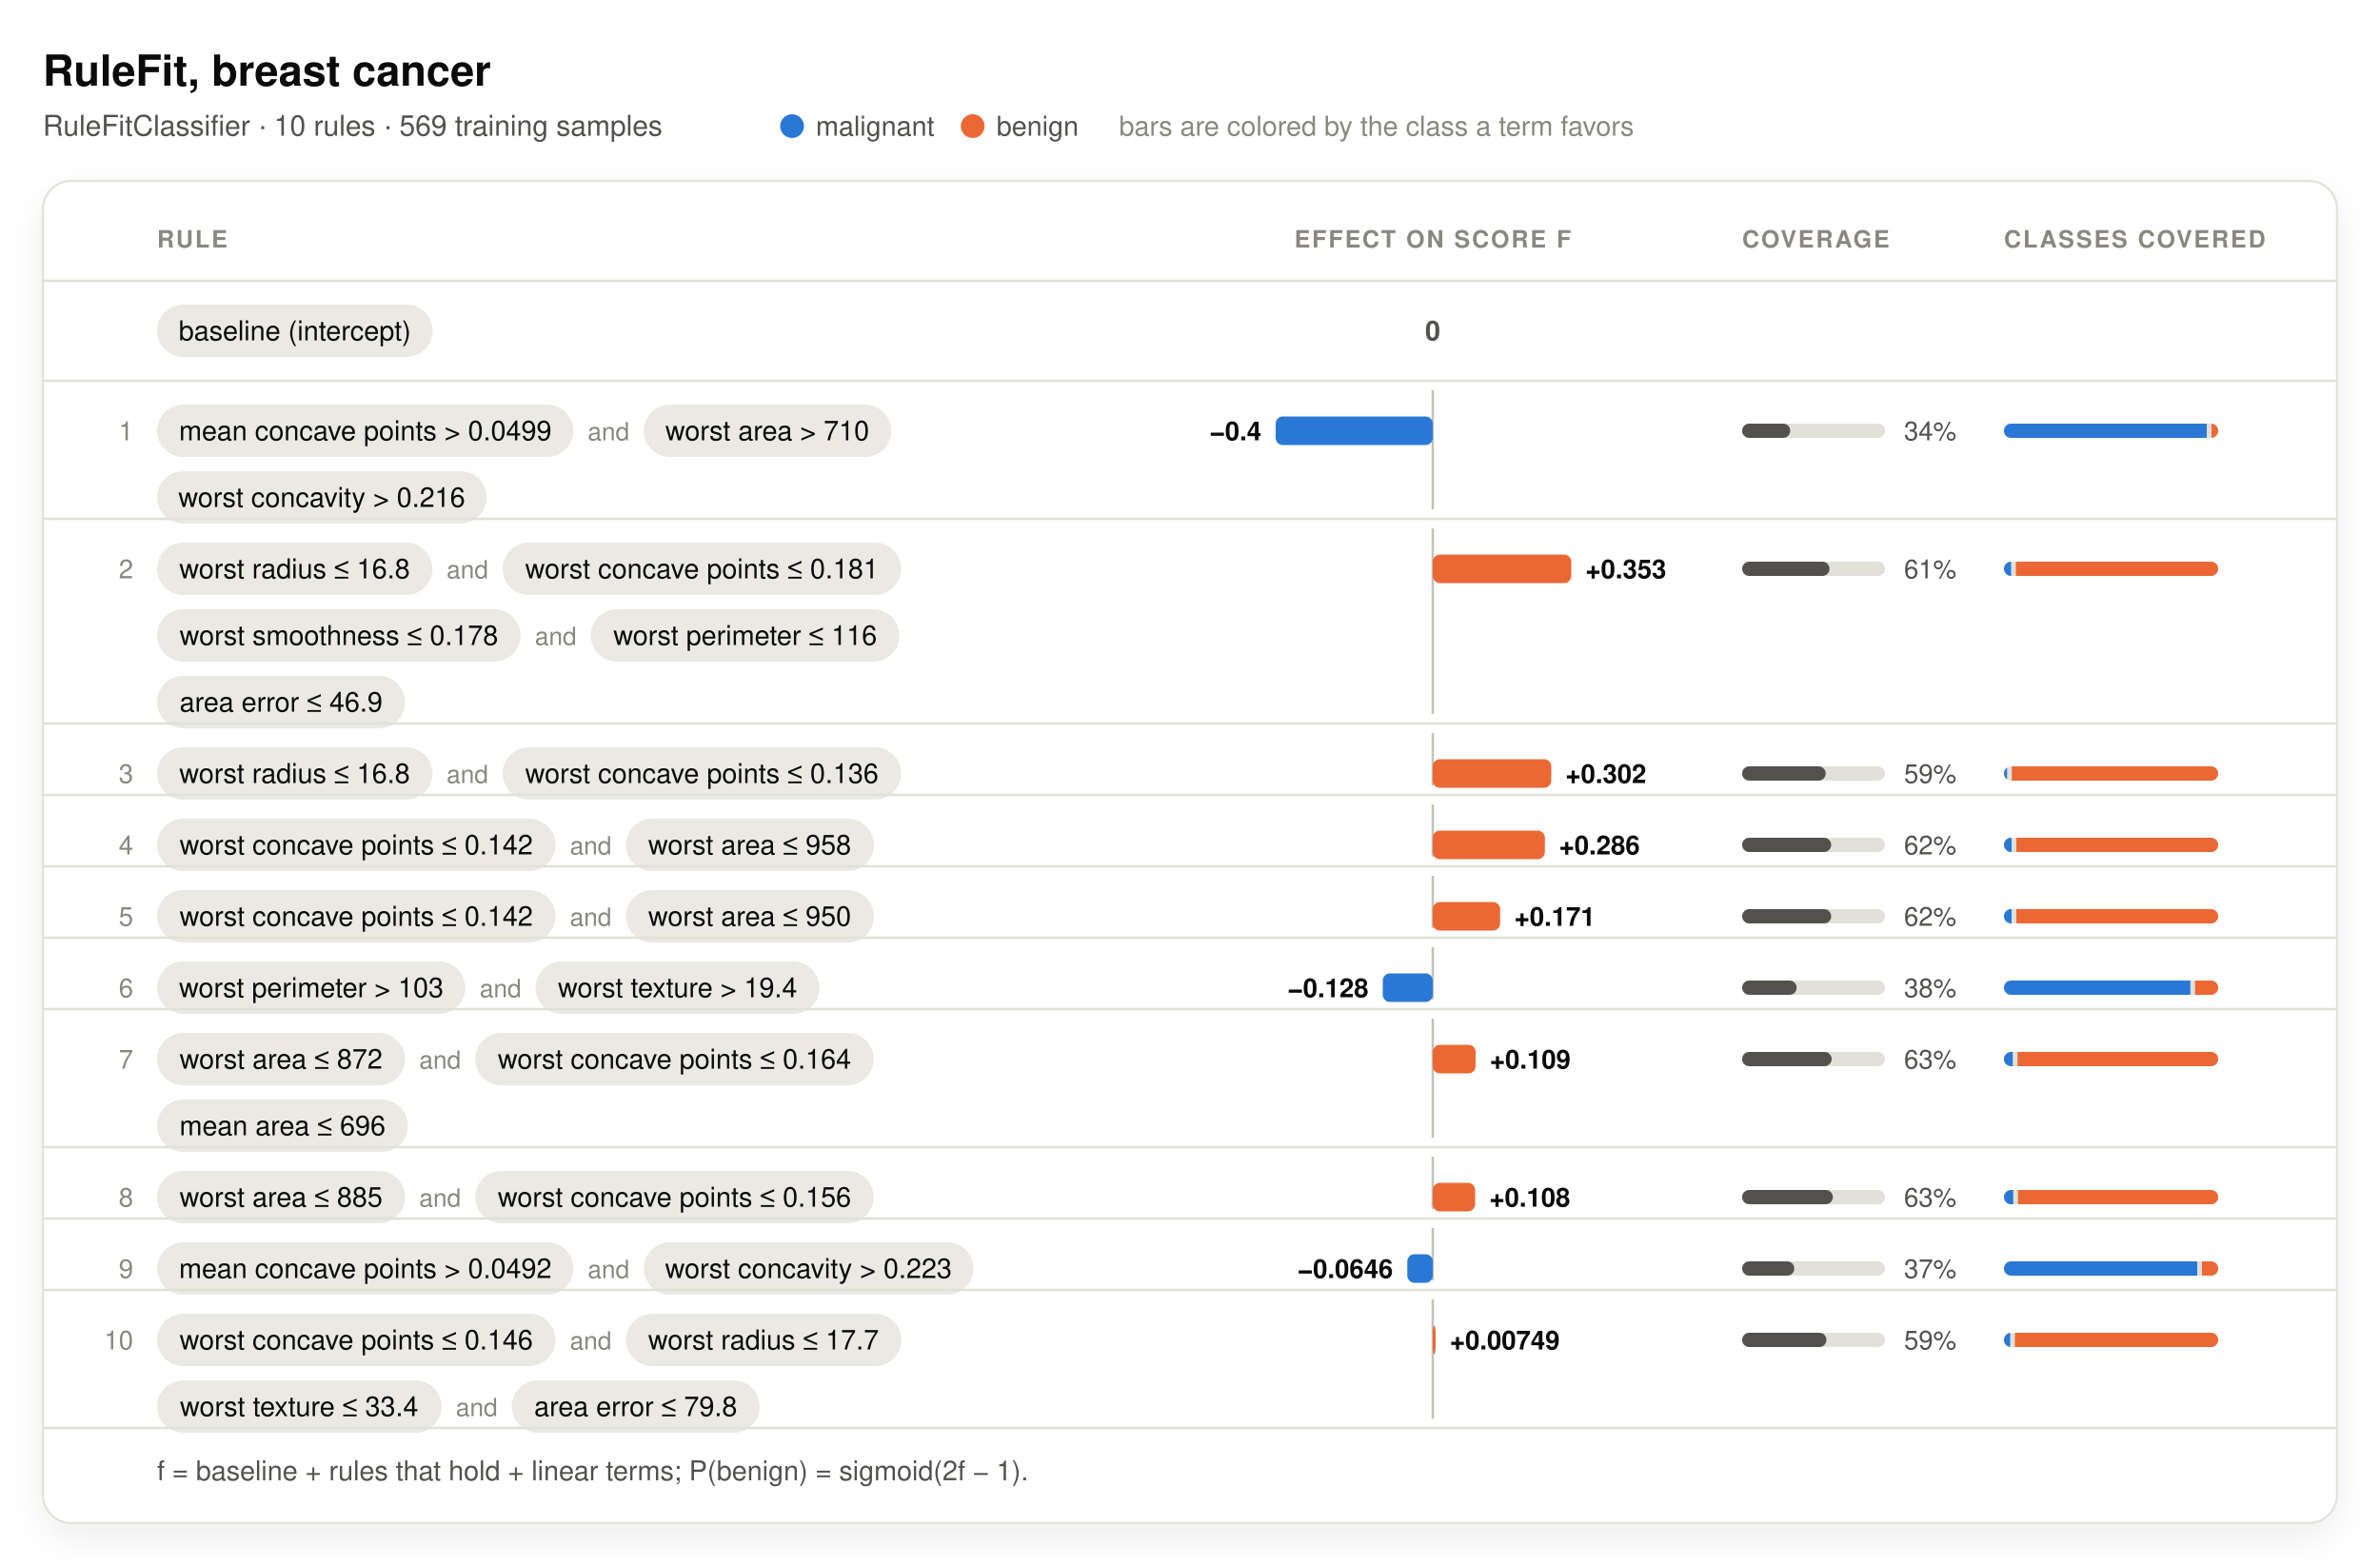
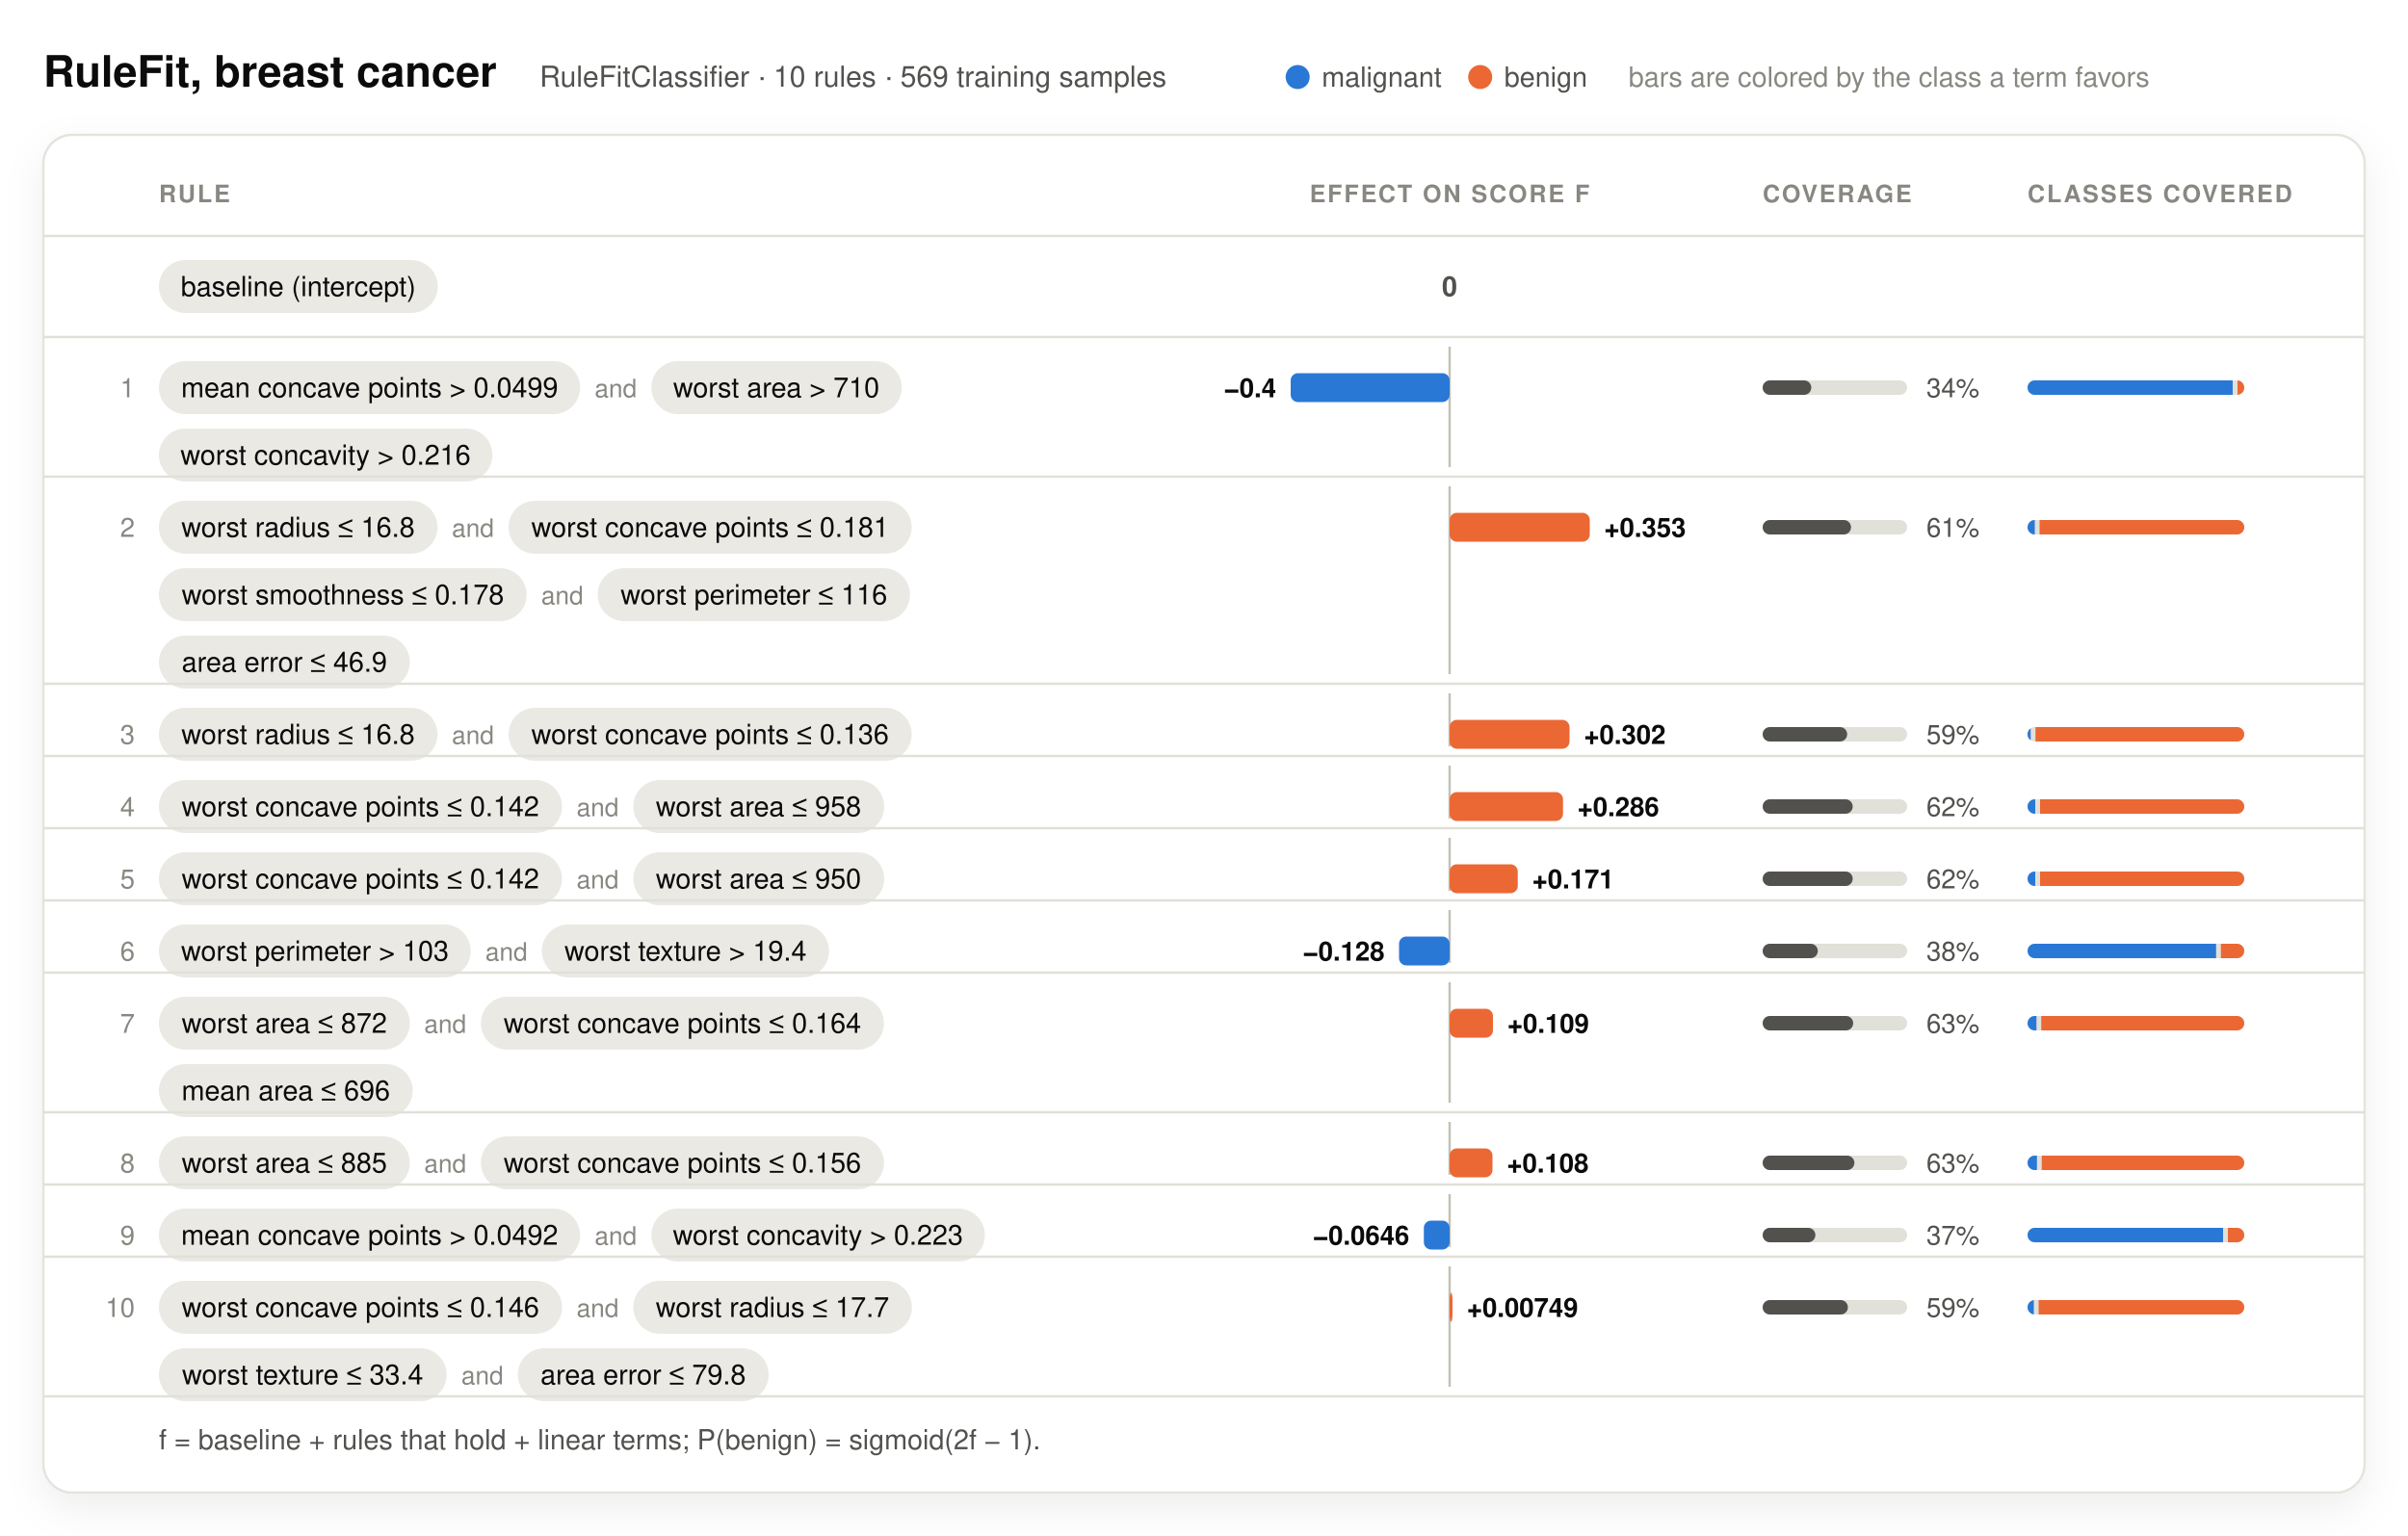
- <svg xmlns="http://www.w3.org/2000/svg" width="1000" height="658" viewBox="0 0 1000 658" role="img" aria-label="RuleFit, breast cancer" font-family="Helvetica, 'Helvetica Neue', Arial, 'Nimbus Sans', 'Liberation Sans', sans-serif">
+ <svg xmlns="http://www.w3.org/2000/svg" width="1000" height="638" viewBox="0 0 1000 638" role="img" aria-label="RuleFit, breast cancer" font-family="Helvetica, 'Helvetica Neue', Arial, 'Nimbus Sans', 'Liberation Sans', sans-serif">
  <defs>
    <filter id="dti53-sh" x="-20%" y="-20%" width="140%" height="160%">
      <feDropShadow dx="0" dy="1" stdDeviation="1" style="flood-color:#1a1a1a;flood-opacity:0.06" />
      <feDropShadow dx="0" dy="6" stdDeviation="8" style="flood-color:#1a1a1a;flood-opacity:0.07" />
    </filter>
  </defs>
  <rect width="100%" height="100%" style="fill:#ffffff" />
  <g transform="translate(18,18)">
    <text x="0" y="18" style="font-size:18px;font-weight:650;fill:#0b0b0b">RuleFit, breast cancer</text>
-     <text x="0" y="39" style="font-size:12px;font-weight:400;fill:#52514e">RuleFitClassifier  ·  10 rules  ·  569 training samples</text>
-     <circle cx="314.8" cy="35" r="5" style="fill:#2a78d6" />
-     <text x="324.8" y="39" style="font-size:11.5px;font-weight:400;fill:#52514e">malignant</text>
-     <circle cx="390.7" cy="35" r="5" style="fill:#eb6834" />
-     <text x="400.7" y="39" style="font-size:11.5px;font-weight:400;fill:#52514e">benign</text>
-     <text x="452.2" y="39" style="font-size:11.5px;font-weight:400;fill:#898781">bars are colored by the class a term favors</text>
+     <text x="206.1" y="18" style="font-size:12px;font-weight:400;fill:#52514e">RuleFitClassifier  ·  10 rules  ·  569 training samples</text>
+     <circle cx="520.9" cy="14" r="5" style="fill:#2a78d6" />
+     <text x="530.9" y="18" style="font-size:11.5px;font-weight:400;fill:#52514e">malignant</text>
+     <circle cx="596.7" cy="14" r="5" style="fill:#eb6834" />
+     <text x="606.7" y="18" style="font-size:11.5px;font-weight:400;fill:#52514e">benign</text>
+     <text x="658.3" y="18" style="font-size:11.5px;font-weight:400;fill:#898781">bars are colored by the class a term favors</text>
  </g>
-   <g transform="translate(18,76)">
+   <g transform="translate(18,56)">
    <rect x="0" y="0" width="964" height="564" rx="12" filter="url(#dti53-sh)" style="fill:#ffffff;stroke:#e4e3dd;stroke-width:1" />
    <text x="48" y="28" style="font-size:10px;font-weight:600;fill:#898781;letter-spacing:.08em">RULE</text>
    <text x="584" y="28" text-anchor="middle" style="font-size:10px;font-weight:600;fill:#898781;letter-spacing:.08em">EFFECT ON SCORE F</text>
    <text x="714" y="28" style="font-size:10px;font-weight:600;fill:#898781;letter-spacing:.08em">COVERAGE</text>
    <text x="824" y="28" style="font-size:10px;font-weight:600;fill:#898781;letter-spacing:.08em">CLASSES COVERED</text>
    <line x1="0" x2="964" y1="42" y2="42" style="stroke:#e1e0d9;stroke-width:1" />
    <g class="chip" data-c="0">
      <rect x="48" y="52" width="115.8" height="22" rx="11" style="fill:#e1e0d9;fill-opacity:0.7" />
      <text x="105.9" y="67" text-anchor="middle" style="font-size:11.5px;font-weight:500;fill:#0b0b0b;font-variant-numeric:tabular-nums">baseline (intercept)</text>
    </g>
    <text x="584" y="67" text-anchor="middle" style="font-size:11.5px;font-weight:600;fill:#52514e;font-variant-numeric:tabular-nums">0</text>
    <g class="term rule" data-t="0" data-rank="1" data-y="84" data-h="58" transform="translate(0,84)" style="transform:translate(0px,84px)">
      <rect class="rowbg" x="0" y="0" width="964" height="58" style="fill:#f6f6f3;fill-opacity:0" />
      <line x1="0" x2="964" y1="0" y2="0" style="stroke:#e1e0d9;stroke-width:1" />
      <circle class="tag on" cx="16" cy="21" r="4" style="fill:#0b0b0b;display:none" />
      <circle class="tag near" cx="16" cy="21" r="3.5" style="fill:none;stroke:#0b0b0b;stroke-width:1.5;display:none" />
      <text x="38" y="25" text-anchor="end" style="font-size:11px;font-weight:500;fill:#898781;font-variant-numeric:tabular-nums">1</text>
      <g class="chip" data-c="0">
        <rect x="48" y="10" width="174.9" height="22" rx="11" style="fill:#e1e0d9;fill-opacity:0.7" />
        <text x="135.5" y="25" text-anchor="middle" style="font-size:11.5px;font-weight:500;fill:#0b0b0b;font-variant-numeric:tabular-nums">mean concave points &gt; 0.0499</text>
      </g>
      <text x="237.7" y="25" text-anchor="middle" style="font-size:10.5px;font-weight:400;fill:#898781">and</text>
      <g class="chip" data-c="1">
        <rect x="252.5" y="10" width="104" height="22" rx="11" style="fill:#e1e0d9;fill-opacity:0.7" />
        <text x="304.4" y="25" text-anchor="middle" style="font-size:11.5px;font-weight:500;fill:#0b0b0b;font-variant-numeric:tabular-nums">worst area &gt; 710</text>
      </g>
      <g class="chip" data-c="2">
        <rect x="48" y="38" width="138.5" height="22" rx="11" style="fill:#e1e0d9;fill-opacity:0.7" />
        <text x="117.2" y="53" text-anchor="middle" style="font-size:11.5px;font-weight:500;fill:#0b0b0b;font-variant-numeric:tabular-nums">worst concavity &gt; 0.216</text>
      </g>
      <line x1="584" x2="584" y1="4" y2="54" style="stroke:#c3c2b7;stroke-width:1" />
      <rect x="518" y="15" width="66" height="12" rx="3" style="fill:#2a78d6" />
      <text x="512" y="25" text-anchor="end" style="font-size:11px;font-weight:600;fill:#0b0b0b;font-variant-numeric:tabular-nums">−0.4</text>
      <rect x="714" y="18" width="60" height="6" rx="3" style="fill:#e1e0d9" />
      <rect x="714" y="18" width="20.2" height="6" rx="3" style="fill:#52514e" />
      <text x="782" y="25" style="font-size:11px;font-weight:400;fill:#52514e;font-variant-numeric:tabular-nums">34%</text>
      <clipPath id="dti53-m0">
        <rect x="824" y="18" width="90" height="6" rx="3" />
      </clipPath>
      <g clip-path="url(#dti53-m0)">
        <rect x="824" y="18" width="90" height="6" style="fill:#e1e0d9" />
        <rect x="824" y="18" width="85.2" height="6" style="fill:#2a78d6" />
        <rect x="911.2" y="18" width="2.8" height="6" style="fill:#eb6834" />
      </g>
    </g>
    <g class="term rule" data-t="3" data-rank="2" data-y="142" data-h="86" transform="translate(0,142)" style="transform:translate(0px,142px)">
      <rect class="rowbg" x="0" y="0" width="964" height="86" style="fill:#f6f6f3;fill-opacity:0" />
      <line x1="0" x2="964" y1="0" y2="0" style="stroke:#e1e0d9;stroke-width:1" />
      <circle class="tag on" cx="16" cy="21" r="4" style="fill:#0b0b0b;display:none" />
      <circle class="tag near" cx="16" cy="21" r="3.5" style="fill:none;stroke:#0b0b0b;stroke-width:1.5;display:none" />
      <text x="38" y="25" text-anchor="end" style="font-size:11px;font-weight:500;fill:#898781;font-variant-numeric:tabular-nums">2</text>
      <g class="chip" data-c="0">
        <rect x="48" y="10" width="115.7" height="22" rx="11" style="fill:#e1e0d9;fill-opacity:0.7" />
        <text x="105.8" y="25" text-anchor="middle" style="font-size:11.5px;font-weight:500;fill:#0b0b0b;font-variant-numeric:tabular-nums">worst radius ≤ 16.8</text>
      </g>
      <text x="178.4" y="25" text-anchor="middle" style="font-size:10.5px;font-weight:400;fill:#898781">and</text>
      <g class="chip" data-c="1">
        <rect x="193.2" y="10" width="167.4" height="22" rx="11" style="fill:#e1e0d9;fill-opacity:0.7" />
        <text x="276.9" y="25" text-anchor="middle" style="font-size:11.5px;font-weight:500;fill:#0b0b0b;font-variant-numeric:tabular-nums">worst concave points ≤ 0.181</text>
      </g>
      <g class="chip" data-c="2">
        <rect x="48" y="38" width="152.7" height="22" rx="11" style="fill:#e1e0d9;fill-opacity:0.7" />
        <text x="124.4" y="53" text-anchor="middle" style="font-size:11.5px;font-weight:500;fill:#0b0b0b;font-variant-numeric:tabular-nums">worst smoothness ≤ 0.178</text>
      </g>
      <text x="215.5" y="53" text-anchor="middle" style="font-size:10.5px;font-weight:400;fill:#898781">and</text>
      <g class="chip" data-c="3">
        <rect x="230.2" y="38" width="129.7" height="22" rx="11" style="fill:#e1e0d9;fill-opacity:0.7" />
        <text x="295.1" y="53" text-anchor="middle" style="font-size:11.5px;font-weight:500;fill:#0b0b0b;font-variant-numeric:tabular-nums">worst perimeter ≤ 116</text>
      </g>
      <g class="chip" data-c="4">
        <rect x="48" y="66" width="104.2" height="22" rx="11" style="fill:#e1e0d9;fill-opacity:0.7" />
        <text x="100.1" y="81" text-anchor="middle" style="font-size:11.5px;font-weight:500;fill:#0b0b0b;font-variant-numeric:tabular-nums">area error ≤ 46.9</text>
      </g>
      <line x1="584" x2="584" y1="4" y2="82" style="stroke:#c3c2b7;stroke-width:1" />
      <rect x="584" y="15" width="58.2" height="12" rx="3" style="fill:#eb6834" />
      <text x="648.2" y="25" style="font-size:11px;font-weight:600;fill:#0b0b0b;font-variant-numeric:tabular-nums">+0.353</text>
      <rect x="714" y="18" width="60" height="6" rx="3" style="fill:#e1e0d9" />
      <rect x="714" y="18" width="36.7" height="6" rx="3" style="fill:#52514e" />
      <text x="782" y="25" style="font-size:11px;font-weight:400;fill:#52514e;font-variant-numeric:tabular-nums">61%</text>
      <clipPath id="dti53-m3">
        <rect x="824" y="18" width="90" height="6" rx="3" />
      </clipPath>
      <g clip-path="url(#dti53-m3)">
        <rect x="824" y="18" width="90" height="6" style="fill:#e1e0d9" />
        <rect x="824" y="18" width="3" height="6" style="fill:#2a78d6" />
        <rect x="829" y="18" width="85" height="6" style="fill:#eb6834" />
      </g>
    </g>
    <g class="term rule" data-t="5" data-rank="3" data-y="228" data-h="30" transform="translate(0,228)" style="transform:translate(0px,228px)">
      <rect class="rowbg" x="0" y="0" width="964" height="30" style="fill:#f6f6f3;fill-opacity:0" />
      <line x1="0" x2="964" y1="0" y2="0" style="stroke:#e1e0d9;stroke-width:1" />
      <circle class="tag on" cx="16" cy="21" r="4" style="fill:#0b0b0b;display:none" />
      <circle class="tag near" cx="16" cy="21" r="3.5" style="fill:none;stroke:#0b0b0b;stroke-width:1.5;display:none" />
      <text x="38" y="25" text-anchor="end" style="font-size:11px;font-weight:500;fill:#898781;font-variant-numeric:tabular-nums">3</text>
      <g class="chip" data-c="0">
        <rect x="48" y="10" width="115.7" height="22" rx="11" style="fill:#e1e0d9;fill-opacity:0.7" />
        <text x="105.8" y="25" text-anchor="middle" style="font-size:11.5px;font-weight:500;fill:#0b0b0b;font-variant-numeric:tabular-nums">worst radius ≤ 16.8</text>
      </g>
      <text x="178.4" y="25" text-anchor="middle" style="font-size:10.5px;font-weight:400;fill:#898781">and</text>
      <g class="chip" data-c="1">
        <rect x="193.2" y="10" width="167.4" height="22" rx="11" style="fill:#e1e0d9;fill-opacity:0.7" />
        <text x="276.9" y="25" text-anchor="middle" style="font-size:11.5px;font-weight:500;fill:#0b0b0b;font-variant-numeric:tabular-nums">worst concave points ≤ 0.136</text>
      </g>
      <line x1="584" x2="584" y1="4" y2="26" style="stroke:#c3c2b7;stroke-width:1" />
      <rect x="584" y="15" width="49.8" height="12" rx="3" style="fill:#eb6834" />
      <text x="639.8" y="25" style="font-size:11px;font-weight:600;fill:#0b0b0b;font-variant-numeric:tabular-nums">+0.302</text>
      <rect x="714" y="18" width="60" height="6" rx="3" style="fill:#e1e0d9" />
      <rect x="714" y="18" width="35.1" height="6" rx="3" style="fill:#52514e" />
      <text x="782" y="25" style="font-size:11px;font-weight:400;fill:#52514e;font-variant-numeric:tabular-nums">59%</text>
      <clipPath id="dti53-m5">
        <rect x="824" y="18" width="90" height="6" rx="3" />
      </clipPath>
      <g clip-path="url(#dti53-m5)">
        <rect x="824" y="18" width="90" height="6" style="fill:#e1e0d9" />
        <rect x="824" y="18" width="1.3" height="6" style="fill:#2a78d6" />
        <rect x="827.3" y="18" width="86.7" height="6" style="fill:#eb6834" />
      </g>
    </g>
    <g class="term rule" data-t="7" data-rank="4" data-y="258" data-h="30" transform="translate(0,258)" style="transform:translate(0px,258px)">
      <rect class="rowbg" x="0" y="0" width="964" height="30" style="fill:#f6f6f3;fill-opacity:0" />
      <line x1="0" x2="964" y1="0" y2="0" style="stroke:#e1e0d9;stroke-width:1" />
      <circle class="tag on" cx="16" cy="21" r="4" style="fill:#0b0b0b;display:none" />
      <circle class="tag near" cx="16" cy="21" r="3.5" style="fill:none;stroke:#0b0b0b;stroke-width:1.5;display:none" />
      <text x="38" y="25" text-anchor="end" style="font-size:11px;font-weight:500;fill:#898781;font-variant-numeric:tabular-nums">4</text>
      <g class="chip" data-c="0">
        <rect x="48" y="10" width="167.4" height="22" rx="11" style="fill:#e1e0d9;fill-opacity:0.7" />
        <text x="131.7" y="25" text-anchor="middle" style="font-size:11.5px;font-weight:500;fill:#0b0b0b;font-variant-numeric:tabular-nums">worst concave points ≤ 0.142</text>
      </g>
      <text x="230.2" y="25" text-anchor="middle" style="font-size:10.5px;font-weight:400;fill:#898781">and</text>
      <g class="chip" data-c="1">
        <rect x="245" y="10" width="104.2" height="22" rx="11" style="fill:#e1e0d9;fill-opacity:0.7" />
        <text x="297" y="25" text-anchor="middle" style="font-size:11.5px;font-weight:500;fill:#0b0b0b;font-variant-numeric:tabular-nums">worst area ≤ 958</text>
      </g>
      <line x1="584" x2="584" y1="4" y2="26" style="stroke:#c3c2b7;stroke-width:1" />
      <rect x="584" y="15" width="47.1" height="12" rx="3" style="fill:#eb6834" />
      <text x="637.1" y="25" style="font-size:11px;font-weight:600;fill:#0b0b0b;font-variant-numeric:tabular-nums">+0.286</text>
      <rect x="714" y="18" width="60" height="6" rx="3" style="fill:#e1e0d9" />
      <rect x="714" y="18" width="37.4" height="6" rx="3" style="fill:#52514e" />
      <text x="782" y="25" style="font-size:11px;font-weight:400;fill:#52514e;font-variant-numeric:tabular-nums">62%</text>
      <clipPath id="dti53-m7">
        <rect x="824" y="18" width="90" height="6" rx="3" />
      </clipPath>
      <g clip-path="url(#dti53-m7)">
        <rect x="824" y="18" width="90" height="6" style="fill:#e1e0d9" />
        <rect x="824" y="18" width="3.2" height="6" style="fill:#2a78d6" />
        <rect x="829.2" y="18" width="84.8" height="6" style="fill:#eb6834" />
      </g>
    </g>
    <g class="term rule" data-t="4" data-rank="5" data-y="288" data-h="30" transform="translate(0,288)" style="transform:translate(0px,288px)">
      <rect class="rowbg" x="0" y="0" width="964" height="30" style="fill:#f6f6f3;fill-opacity:0" />
      <line x1="0" x2="964" y1="0" y2="0" style="stroke:#e1e0d9;stroke-width:1" />
      <circle class="tag on" cx="16" cy="21" r="4" style="fill:#0b0b0b;display:none" />
      <circle class="tag near" cx="16" cy="21" r="3.5" style="fill:none;stroke:#0b0b0b;stroke-width:1.5;display:none" />
      <text x="38" y="25" text-anchor="end" style="font-size:11px;font-weight:500;fill:#898781;font-variant-numeric:tabular-nums">5</text>
      <g class="chip" data-c="0">
        <rect x="48" y="10" width="167.4" height="22" rx="11" style="fill:#e1e0d9;fill-opacity:0.7" />
        <text x="131.7" y="25" text-anchor="middle" style="font-size:11.5px;font-weight:500;fill:#0b0b0b;font-variant-numeric:tabular-nums">worst concave points ≤ 0.142</text>
      </g>
      <text x="230.2" y="25" text-anchor="middle" style="font-size:10.5px;font-weight:400;fill:#898781">and</text>
      <g class="chip" data-c="1">
        <rect x="245" y="10" width="104.2" height="22" rx="11" style="fill:#e1e0d9;fill-opacity:0.7" />
        <text x="297" y="25" text-anchor="middle" style="font-size:11.5px;font-weight:500;fill:#0b0b0b;font-variant-numeric:tabular-nums">worst area ≤ 950</text>
      </g>
      <line x1="584" x2="584" y1="4" y2="26" style="stroke:#c3c2b7;stroke-width:1" />
      <rect x="584" y="15" width="28.3" height="12" rx="3" style="fill:#eb6834" />
      <text x="618.3" y="25" style="font-size:11px;font-weight:600;fill:#0b0b0b;font-variant-numeric:tabular-nums">+0.171</text>
      <rect x="714" y="18" width="60" height="6" rx="3" style="fill:#e1e0d9" />
      <rect x="714" y="18" width="37.4" height="6" rx="3" style="fill:#52514e" />
      <text x="782" y="25" style="font-size:11px;font-weight:400;fill:#52514e;font-variant-numeric:tabular-nums">62%</text>
      <clipPath id="dti53-m4">
        <rect x="824" y="18" width="90" height="6" rx="3" />
      </clipPath>
      <g clip-path="url(#dti53-m4)">
        <rect x="824" y="18" width="90" height="6" style="fill:#e1e0d9" />
        <rect x="824" y="18" width="3.2" height="6" style="fill:#2a78d6" />
        <rect x="829.2" y="18" width="84.8" height="6" style="fill:#eb6834" />
      </g>
    </g>
    <g class="term rule" data-t="1" data-rank="6" data-y="318" data-h="30" transform="translate(0,318)" style="transform:translate(0px,318px)">
      <rect class="rowbg" x="0" y="0" width="964" height="30" style="fill:#f6f6f3;fill-opacity:0" />
      <line x1="0" x2="964" y1="0" y2="0" style="stroke:#e1e0d9;stroke-width:1" />
      <circle class="tag on" cx="16" cy="21" r="4" style="fill:#0b0b0b;display:none" />
      <circle class="tag near" cx="16" cy="21" r="3.5" style="fill:none;stroke:#0b0b0b;stroke-width:1.5;display:none" />
      <text x="38" y="25" text-anchor="end" style="font-size:11px;font-weight:500;fill:#898781;font-variant-numeric:tabular-nums">6</text>
      <g class="chip" data-c="0">
        <rect x="48" y="10" width="129.5" height="22" rx="11" style="fill:#e1e0d9;fill-opacity:0.7" />
        <text x="112.8" y="25" text-anchor="middle" style="font-size:11.5px;font-weight:500;fill:#0b0b0b;font-variant-numeric:tabular-nums">worst perimeter &gt; 103</text>
      </g>
      <text x="192.3" y="25" text-anchor="middle" style="font-size:10.5px;font-weight:400;fill:#898781">and</text>
      <g class="chip" data-c="1">
        <rect x="207" y="10" width="119.3" height="22" rx="11" style="fill:#e1e0d9;fill-opacity:0.7" />
        <text x="266.7" y="25" text-anchor="middle" style="font-size:11.5px;font-weight:500;fill:#0b0b0b;font-variant-numeric:tabular-nums">worst texture &gt; 19.4</text>
      </g>
      <line x1="584" x2="584" y1="4" y2="26" style="stroke:#c3c2b7;stroke-width:1" />
      <rect x="563" y="15" width="21" height="12" rx="3" style="fill:#2a78d6" />
      <text x="557" y="25" text-anchor="end" style="font-size:11px;font-weight:600;fill:#0b0b0b;font-variant-numeric:tabular-nums">−0.128</text>
      <rect x="714" y="18" width="60" height="6" rx="3" style="fill:#e1e0d9" />
      <rect x="714" y="18" width="22.9" height="6" rx="3" style="fill:#52514e" />
      <text x="782" y="25" style="font-size:11px;font-weight:400;fill:#52514e;font-variant-numeric:tabular-nums">38%</text>
      <clipPath id="dti53-m1">
        <rect x="824" y="18" width="90" height="6" rx="3" />
      </clipPath>
      <g clip-path="url(#dti53-m1)">
        <rect x="824" y="18" width="90" height="6" style="fill:#e1e0d9" />
        <rect x="824" y="18" width="78.3" height="6" style="fill:#2a78d6" />
        <rect x="904.3" y="18" width="9.7" height="6" style="fill:#eb6834" />
      </g>
    </g>
    <g class="term rule" data-t="6" data-rank="7" data-y="348" data-h="58" transform="translate(0,348)" style="transform:translate(0px,348px)">
      <rect class="rowbg" x="0" y="0" width="964" height="58" style="fill:#f6f6f3;fill-opacity:0" />
      <line x1="0" x2="964" y1="0" y2="0" style="stroke:#e1e0d9;stroke-width:1" />
      <circle class="tag on" cx="16" cy="21" r="4" style="fill:#0b0b0b;display:none" />
      <circle class="tag near" cx="16" cy="21" r="3.5" style="fill:none;stroke:#0b0b0b;stroke-width:1.5;display:none" />
      <text x="38" y="25" text-anchor="end" style="font-size:11px;font-weight:500;fill:#898781;font-variant-numeric:tabular-nums">7</text>
      <g class="chip" data-c="0">
        <rect x="48" y="10" width="104.2" height="22" rx="11" style="fill:#e1e0d9;fill-opacity:0.7" />
        <text x="100.1" y="25" text-anchor="middle" style="font-size:11.5px;font-weight:500;fill:#0b0b0b;font-variant-numeric:tabular-nums">worst area ≤ 872</text>
      </g>
      <text x="166.9" y="25" text-anchor="middle" style="font-size:10.5px;font-weight:400;fill:#898781">and</text>
      <g class="chip" data-c="1">
        <rect x="181.7" y="10" width="167.4" height="22" rx="11" style="fill:#e1e0d9;fill-opacity:0.7" />
        <text x="265.4" y="25" text-anchor="middle" style="font-size:11.5px;font-weight:500;fill:#0b0b0b;font-variant-numeric:tabular-nums">worst concave points ≤ 0.164</text>
      </g>
      <g class="chip" data-c="2">
        <rect x="48" y="38" width="105.4" height="22" rx="11" style="fill:#e1e0d9;fill-opacity:0.7" />
        <text x="100.7" y="53" text-anchor="middle" style="font-size:11.5px;font-weight:500;fill:#0b0b0b;font-variant-numeric:tabular-nums">mean area ≤ 696</text>
      </g>
      <line x1="584" x2="584" y1="4" y2="54" style="stroke:#c3c2b7;stroke-width:1" />
      <rect x="584" y="15" width="18" height="12" rx="3" style="fill:#eb6834" />
      <text x="608" y="25" style="font-size:11px;font-weight:600;fill:#0b0b0b;font-variant-numeric:tabular-nums">+0.109</text>
      <rect x="714" y="18" width="60" height="6" rx="3" style="fill:#e1e0d9" />
      <rect x="714" y="18" width="37.6" height="6" rx="3" style="fill:#52514e" />
      <text x="782" y="25" style="font-size:11px;font-weight:400;fill:#52514e;font-variant-numeric:tabular-nums">63%</text>
      <clipPath id="dti53-m6">
        <rect x="824" y="18" width="90" height="6" rx="3" />
      </clipPath>
      <g clip-path="url(#dti53-m6)">
        <rect x="824" y="18" width="90" height="6" style="fill:#e1e0d9" />
        <rect x="824" y="18" width="3.7" height="6" style="fill:#2a78d6" />
        <rect x="829.7" y="18" width="84.3" height="6" style="fill:#eb6834" />
      </g>
    </g>
    <g class="term rule" data-t="8" data-rank="8" data-y="406" data-h="30" transform="translate(0,406)" style="transform:translate(0px,406px)">
      <rect class="rowbg" x="0" y="0" width="964" height="30" style="fill:#f6f6f3;fill-opacity:0" />
      <line x1="0" x2="964" y1="0" y2="0" style="stroke:#e1e0d9;stroke-width:1" />
      <circle class="tag on" cx="16" cy="21" r="4" style="fill:#0b0b0b;display:none" />
      <circle class="tag near" cx="16" cy="21" r="3.5" style="fill:none;stroke:#0b0b0b;stroke-width:1.5;display:none" />
      <text x="38" y="25" text-anchor="end" style="font-size:11px;font-weight:500;fill:#898781;font-variant-numeric:tabular-nums">8</text>
      <g class="chip" data-c="0">
        <rect x="48" y="10" width="104.2" height="22" rx="11" style="fill:#e1e0d9;fill-opacity:0.7" />
        <text x="100.1" y="25" text-anchor="middle" style="font-size:11.5px;font-weight:500;fill:#0b0b0b;font-variant-numeric:tabular-nums">worst area ≤ 885</text>
      </g>
      <text x="166.9" y="25" text-anchor="middle" style="font-size:10.5px;font-weight:400;fill:#898781">and</text>
      <g class="chip" data-c="1">
        <rect x="181.7" y="10" width="167.4" height="22" rx="11" style="fill:#e1e0d9;fill-opacity:0.7" />
        <text x="265.4" y="25" text-anchor="middle" style="font-size:11.5px;font-weight:500;fill:#0b0b0b;font-variant-numeric:tabular-nums">worst concave points ≤ 0.156</text>
      </g>
      <line x1="584" x2="584" y1="4" y2="26" style="stroke:#c3c2b7;stroke-width:1" />
      <rect x="584" y="15" width="17.8" height="12" rx="3" style="fill:#eb6834" />
      <text x="607.8" y="25" style="font-size:11px;font-weight:600;fill:#0b0b0b;font-variant-numeric:tabular-nums">+0.108</text>
      <rect x="714" y="18" width="60" height="6" rx="3" style="fill:#e1e0d9" />
      <rect x="714" y="18" width="38.1" height="6" rx="3" style="fill:#52514e" />
      <text x="782" y="25" style="font-size:11px;font-weight:400;fill:#52514e;font-variant-numeric:tabular-nums">63%</text>
      <clipPath id="dti53-m8">
        <rect x="824" y="18" width="90" height="6" rx="3" />
      </clipPath>
      <g clip-path="url(#dti53-m8)">
        <rect x="824" y="18" width="90" height="6" style="fill:#e1e0d9" />
        <rect x="824" y="18" width="3.9" height="6" style="fill:#2a78d6" />
        <rect x="829.9" y="18" width="84.1" height="6" style="fill:#eb6834" />
      </g>
    </g>
    <g class="term rule" data-t="2" data-rank="9" data-y="436" data-h="30" transform="translate(0,436)" style="transform:translate(0px,436px)">
      <rect class="rowbg" x="0" y="0" width="964" height="30" style="fill:#f6f6f3;fill-opacity:0" />
      <line x1="0" x2="964" y1="0" y2="0" style="stroke:#e1e0d9;stroke-width:1" />
      <circle class="tag on" cx="16" cy="21" r="4" style="fill:#0b0b0b;display:none" />
      <circle class="tag near" cx="16" cy="21" r="3.5" style="fill:none;stroke:#0b0b0b;stroke-width:1.5;display:none" />
      <text x="38" y="25" text-anchor="end" style="font-size:11px;font-weight:500;fill:#898781;font-variant-numeric:tabular-nums">9</text>
      <g class="chip" data-c="0">
        <rect x="48" y="10" width="174.9" height="22" rx="11" style="fill:#e1e0d9;fill-opacity:0.7" />
        <text x="135.5" y="25" text-anchor="middle" style="font-size:11.5px;font-weight:500;fill:#0b0b0b;font-variant-numeric:tabular-nums">mean concave points &gt; 0.0492</text>
      </g>
      <text x="237.7" y="25" text-anchor="middle" style="font-size:10.5px;font-weight:400;fill:#898781">and</text>
      <g class="chip" data-c="1">
        <rect x="252.5" y="10" width="138.5" height="22" rx="11" style="fill:#e1e0d9;fill-opacity:0.7" />
        <text x="321.7" y="25" text-anchor="middle" style="font-size:11.5px;font-weight:500;fill:#0b0b0b;font-variant-numeric:tabular-nums">worst concavity &gt; 0.223</text>
      </g>
      <line x1="584" x2="584" y1="4" y2="26" style="stroke:#c3c2b7;stroke-width:1" />
      <rect x="573.3" y="15" width="10.7" height="12" rx="3" style="fill:#2a78d6" />
      <text x="567.3" y="25" text-anchor="end" style="font-size:11px;font-weight:600;fill:#0b0b0b;font-variant-numeric:tabular-nums">−0.0646</text>
      <rect x="714" y="18" width="60" height="6" rx="3" style="fill:#e1e0d9" />
      <rect x="714" y="18" width="21.9" height="6" rx="3" style="fill:#52514e" />
      <text x="782" y="25" style="font-size:11px;font-weight:400;fill:#52514e;font-variant-numeric:tabular-nums">37%</text>
      <clipPath id="dti53-m2">
        <rect x="824" y="18" width="90" height="6" rx="3" />
      </clipPath>
      <g clip-path="url(#dti53-m2)">
        <rect x="824" y="18" width="90" height="6" style="fill:#e1e0d9" />
        <rect x="824" y="18" width="81.2" height="6" style="fill:#2a78d6" />
        <rect x="907.2" y="18" width="6.8" height="6" style="fill:#eb6834" />
      </g>
    </g>
    <g class="term rule" data-t="9" data-rank="10" data-y="466" data-h="58" transform="translate(0,466)" style="transform:translate(0px,466px)">
      <rect class="rowbg" x="0" y="0" width="964" height="58" style="fill:#f6f6f3;fill-opacity:0" />
      <line x1="0" x2="964" y1="0" y2="0" style="stroke:#e1e0d9;stroke-width:1" />
      <circle class="tag on" cx="16" cy="21" r="4" style="fill:#0b0b0b;display:none" />
      <circle class="tag near" cx="16" cy="21" r="3.5" style="fill:none;stroke:#0b0b0b;stroke-width:1.5;display:none" />
      <text x="38" y="25" text-anchor="end" style="font-size:11px;font-weight:500;fill:#898781;font-variant-numeric:tabular-nums">10</text>
      <g class="chip" data-c="0">
        <rect x="48" y="10" width="167.4" height="22" rx="11" style="fill:#e1e0d9;fill-opacity:0.7" />
        <text x="131.7" y="25" text-anchor="middle" style="font-size:11.5px;font-weight:500;fill:#0b0b0b;font-variant-numeric:tabular-nums">worst concave points ≤ 0.146</text>
      </g>
      <text x="230.2" y="25" text-anchor="middle" style="font-size:10.5px;font-weight:400;fill:#898781">and</text>
      <g class="chip" data-c="1">
        <rect x="245" y="10" width="115.7" height="22" rx="11" style="fill:#e1e0d9;fill-opacity:0.7" />
        <text x="302.8" y="25" text-anchor="middle" style="font-size:11.5px;font-weight:500;fill:#0b0b0b;font-variant-numeric:tabular-nums">worst radius ≤ 17.7</text>
      </g>
      <g class="chip" data-c="2">
        <rect x="48" y="38" width="119.5" height="22" rx="11" style="fill:#e1e0d9;fill-opacity:0.7" />
        <text x="107.7" y="53" text-anchor="middle" style="font-size:11.5px;font-weight:500;fill:#0b0b0b;font-variant-numeric:tabular-nums">worst texture ≤ 33.4</text>
      </g>
      <text x="182.3" y="53" text-anchor="middle" style="font-size:10.5px;font-weight:400;fill:#898781">and</text>
      <g class="chip" data-c="3">
        <rect x="197" y="38" width="104.2" height="22" rx="11" style="fill:#e1e0d9;fill-opacity:0.7" />
        <text x="249.1" y="53" text-anchor="middle" style="font-size:11.5px;font-weight:500;fill:#0b0b0b;font-variant-numeric:tabular-nums">area error ≤ 79.8</text>
      </g>
      <line x1="584" x2="584" y1="4" y2="54" style="stroke:#c3c2b7;stroke-width:1" />
      <rect x="584" y="15" width="1.2" height="12" rx="3" style="fill:#eb6834" />
      <text x="591.2" y="25" style="font-size:11px;font-weight:600;fill:#0b0b0b;font-variant-numeric:tabular-nums">+0.00749</text>
      <rect x="714" y="18" width="60" height="6" rx="3" style="fill:#e1e0d9" />
      <rect x="714" y="18" width="35.4" height="6" rx="3" style="fill:#52514e" />
      <text x="782" y="25" style="font-size:11px;font-weight:400;fill:#52514e;font-variant-numeric:tabular-nums">59%</text>
      <clipPath id="dti53-m9">
        <rect x="824" y="18" width="90" height="6" rx="3" />
      </clipPath>
      <g clip-path="url(#dti53-m9)">
        <rect x="824" y="18" width="90" height="6" style="fill:#e1e0d9" />
        <rect x="824" y="18" width="2.6" height="6" style="fill:#2a78d6" />
        <rect x="828.6" y="18" width="85.4" height="6" style="fill:#eb6834" />
      </g>
    </g>
    <line x1="0" x2="964" y1="524" y2="524" style="stroke:#e1e0d9;stroke-width:1" />
    <text x="48" y="546" style="font-size:11.5px;font-weight:400;fill:#52514e">f = baseline + rules that hold + linear terms;  P(benign) = sigmoid(2f − 1).</text>
  </g>
</svg>
